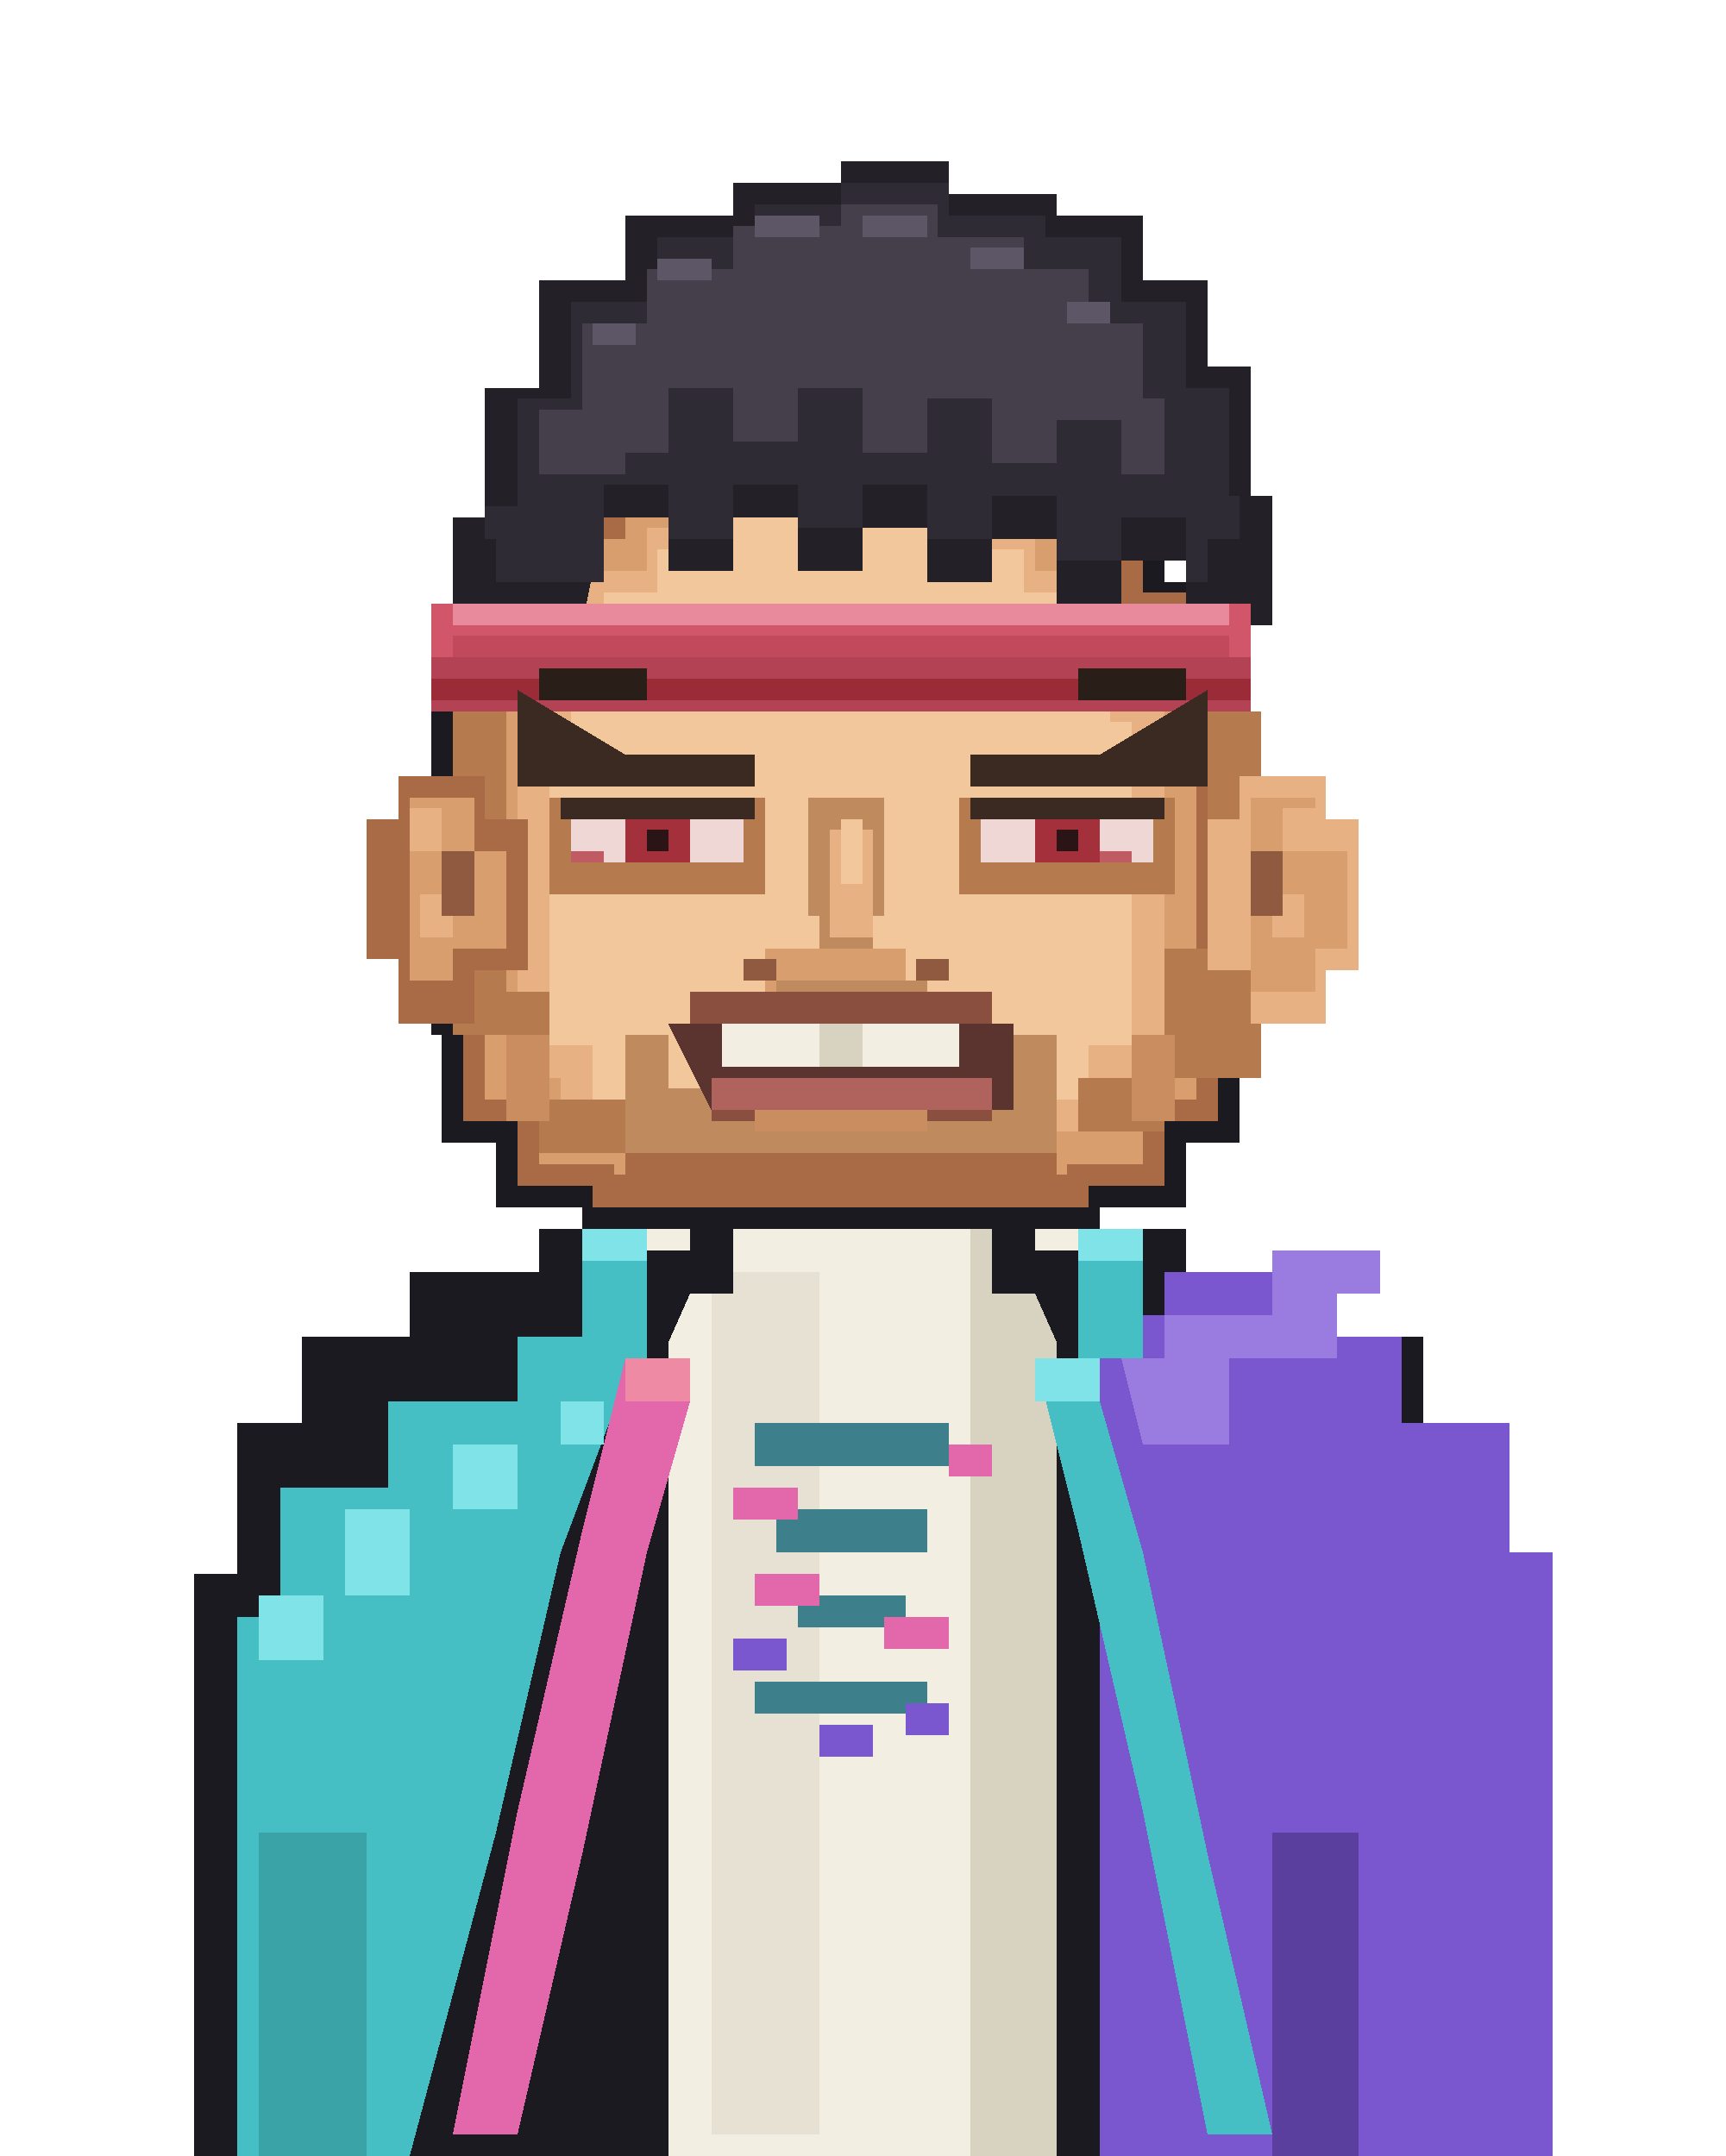
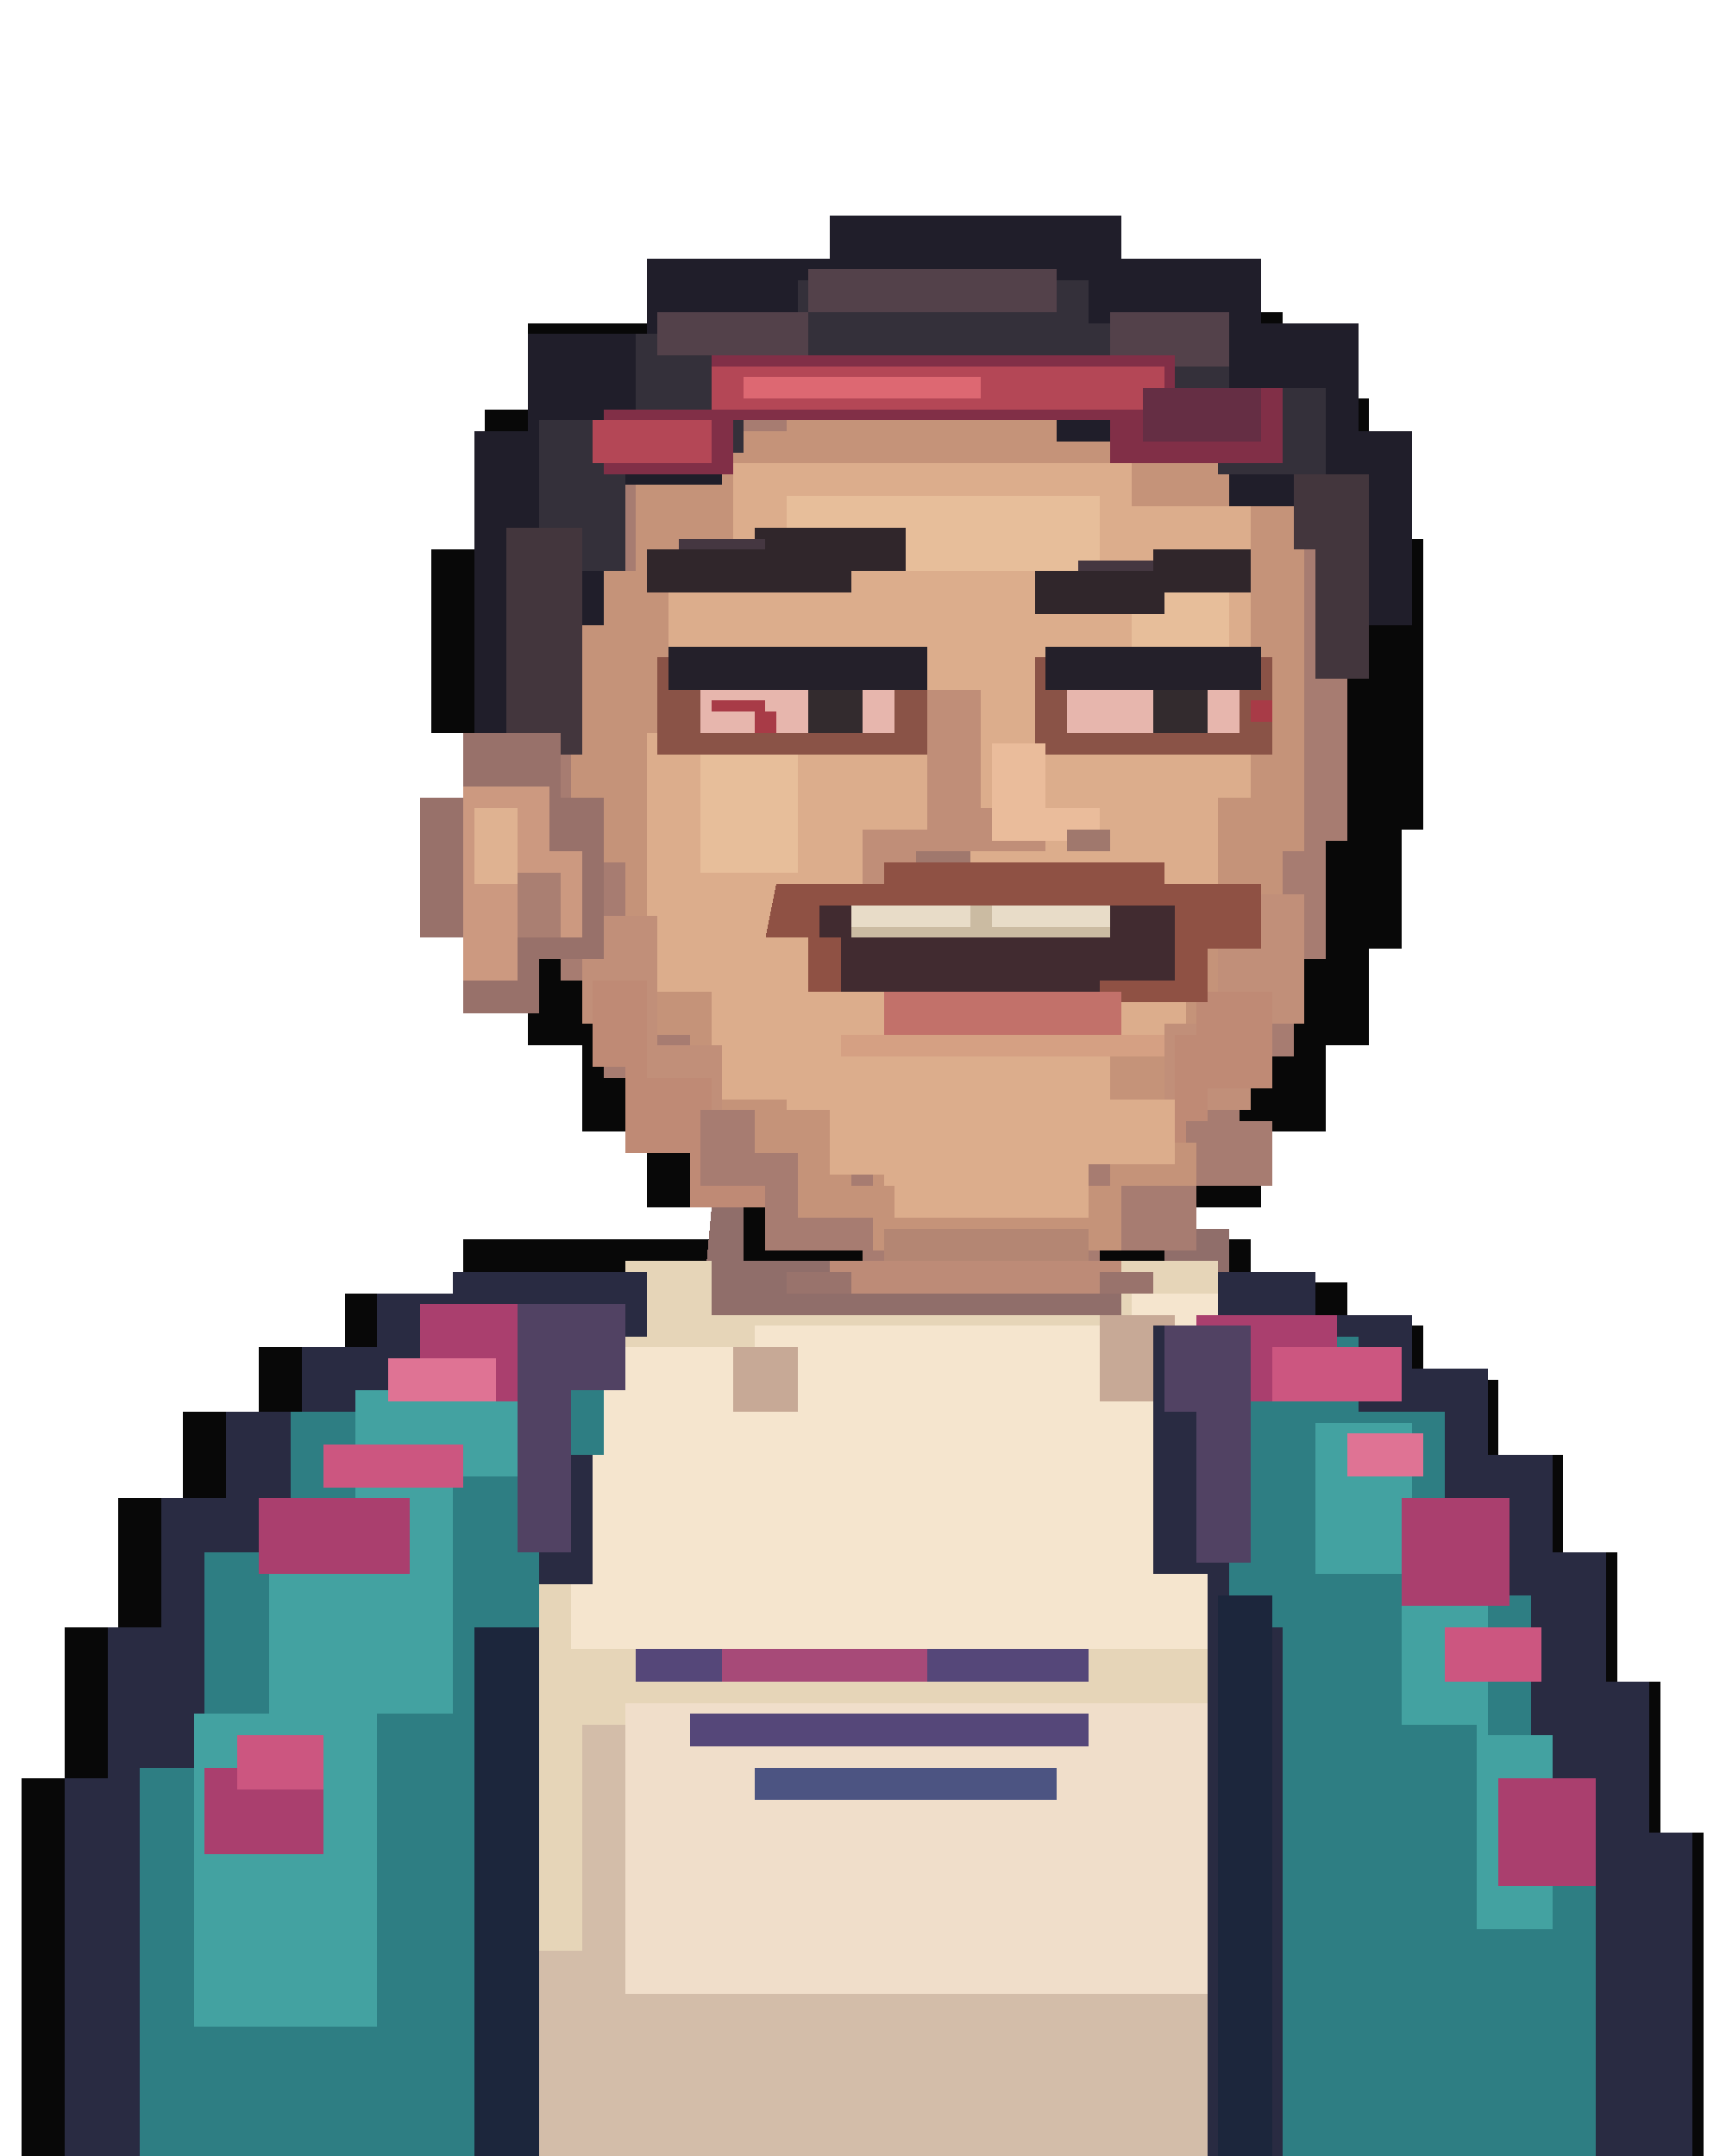
<svg xmlns="http://www.w3.org/2000/svg" width="480" height="600" viewBox="0 0 160 200" shape-rendering="crispEdges" data-expression="angry">
-   <g id="body-outline" fill="#1b1a21">
-     <path d="M18 200V146h4v-14h6v-8h10v-6h12v-4h60v4h12v6h10v8h6v14h4v54z" />
+   <g id="body-outline" fill="#080808">
+     <path d="M43 115h73v4h9v4h7v5h7v7h6v9h5v12h4v14h4v30H2v-35h4v-14h5v-12h6v-8h7v-6h8v-5h11z" />
  </g>
  <g id="neck">
-     <path fill="#b57a4e" d="M62 104h32v16h-8v4H70v-4h-8z" />
-     <path fill="#d99e6d" d="M65 104h26v13h5v5H60v-5h5z" />
-     <path fill="#e8b183" d="M69 106h18v9H69z" />
-     <path fill="#a86b45" d="M65 113h26v8H65z" />
+     <path fill="#99736c" d="M66 99h44v26H58v-8h8z" />
+     <path fill="#bd8b77" d="M71 101h33v19H66v-6h5z" />
+     <path fill="#d8a585" d="M75 102h27v14H75z" />
+     <path fill="#906e6a" d="M66 112h11v7h28v-5h9v9H65z" />
  </g>
-   <g id="tank">
-     <path fill="#f2eee1" d="M62 114h36v86H62z" />
-     <path fill="#d8d2c0" d="M90 114h8v86h-8z" />
-     <path fill="#e6e1d2" d="M66 118h10v80H66z" />
-     <path fill="#3d7f8a" d="M70 132h18v4H70zM72 140h14v4H72zM74 148h10v3H74zM70 156h16v3H70z" />
-     <path fill="#e267ab" d="M68 138h6v3h-6zM88 134h4v3h-4zM70 146h6v3h-6zM82 150h6v3h-6z" />
-     <path fill="#7a57cf" d="M68 152h5v3h-5zM84 158h4v3h-4zM76 160h5v3h-5z" />
+   <g id="shirt">
+     <path fill="#e6d5b8" d="M66 122h38v-5h9v8h13v22h-5v53H37v-53h7v-22h14v-8h8z" />
+     <path fill="#f5e5ce" d="M70 123h35v-3h9v33H53v-28h17z" />
+     <path fill="#d3bda9" d="M54 160h67v40H43v-19h11z" />
+     <path fill="#f0deca" d="M58 158h55v27H58z" />
+     <path fill="#c7a996" d="M68 125h6v6h-6zM102 122h7v8h-7z" />
+     <path fill="#554779" d="M59 153h42v3H59zM64 159h37v3H64z" />
+     <path fill="#a74a78" d="M67 153h19v3H67z" />
+     <path fill="#4c5482" d="M70 164h28v3H70z" />
  </g>
-   <g id="windbreaker">
-     <path fill="#1b1a21" d="M18 200v-54h4v-14h6v-8h10v-6h12v-4h14v6l-8 18-6 28-6 34z" />
-     <path fill="#1b1a21" d="M142 200v-54h-4v-14h-6v-8h-10v-6h-12v-4h-14v6l8 18 6 28 6 34z" />
-     <path fill="#46bfc4" d="M22 200v-50h4v-12h10v-8h12v-6h10v4l-6 16-6 26-8 30z" />
-     <path fill="#7fe3e8" d="M24 148h8v-8h10v-6h10v-4h4v4h-8v6H38v8h-8v6h-6z" />
-     <path fill="#3aa3a8" d="M24 170h10v30H24z" />
-     <path fill="#e267ab" d="M58 126h6v4l-4 14-6 28-6 26h-6l6-30 6-26z" />
-     <path fill="#ef8aa4" d="M58 126h6v4h-6z" />
-     <path fill="#7a57cf" d="M102 200v-78h6v-4h10v6h12v8h10v12h4v56z" />
-     <path fill="#9a7ce0" d="M104 126h4v-4h10v-6h10v4h-4v6h-10v8h-8z" />
-     <path fill="#5b3f9e" d="M118 170h8v30h-8z" />
-     <path fill="#46bfc4" d="M96 126h6v4l4 14 6 28 6 26h-6l-6-30-6-26z" />
-     <path fill="#7fe3e8" d="M96 126h6v4h-6z" />
-     <path fill="#f2eee1" d="M58 112h8v4h-8zM94 112h6v4h-6z" />
-     <path fill="#46bfc4" d="M54 114h6v12h-6zM100 114h6v12h-6z" />
-     <path fill="#7fe3e8" d="M54 114h6v3h-6zM100 114h6v3h-6z" />
-     <path fill="#1b1a21" d="M64 114h4v6h-4zM92 114h4v6h-4z" />
+   <g id="jacket">
+     <path fill="#292b42" d="M42 118h18v6h-5v23h-5v53H6v-35h4v-14h5v-12h6v-8h7v-6h7v-5h7zM113 118h9v4h9v5h7v8h6v9h5v12h4v14h4v30h-45v-54h-5v-23h6z" />
+     <path fill="#2e7e83" d="M39 122h17v13h-6v19h-6v46H13v-36h6v-20h8v-13h12zM114 124h12v7h8v17h8v19h6v33h-29v-49h-5z" />
+     <path fill="#43a2a1" d="M33 129h15v8h-6v22h-7v29H18v-29h7v-16h8zM122 132h9v11h7v18h6v18h-7v-19h-7v-14h-8z" />
+     <path fill="#aa3f6e" d="M39 121h14v9H39zM24 139h14v7H24zM19 164h11v8H19zM111 122h13v8h-13zM130 139h10v10h-10zM139 165h9v10h-9z" />
+     <path fill="#cc5680" d="M30 134h13v4H30zM22 161h8v5H22zM118 125h12v5h-12zM134 151h9v5h-9z" />
+     <path fill="#514263" d="M48 121h10v8h-5v15h-5zM108 123h8v22h-5v-14h-3z" />
+     <path fill="#1c263c" d="M44 151h6v49h-6zM113 148h5v52h-5z" />
+     <path fill="#df7394" d="M36 126h10v4H36zM125 133h7v4h-7z" />
+   </g>
+   <g id="under-chin-fill">
+     <path fill="#080808" d="M64 96h50v10h-7v7h-7v4H77v-4h-8v-6h-5z" />
+     <path fill="#b48673" d="M68 97h43v8h-7v6H78v-5H68z" />
  </g>
  <g id="head">
-     <path fill="#1b1a21" d="M54 112L46 112L46 106L41 106L41 96L40 96L40 64L43 64L43 54L48 54L48 47L55 47L55 42L64 42L64 38L92 38L92 42L101 42L101 47L108 47L108 54L113 54L113 64L116 64L116 96L115 96L115 106L110 106L110 112L102 112L102 114L54 114Z" />
-     <path fill="#a86b45" d="M55 110L48 110L48 104L43 104L43 95L42 95L42 65L45 65L45 55L50 55L50 48L56 48L56 44L65 44L65 40L91 40L91 44L100 44L100 48L106 48L106 55L111 55L111 65L114 65L114 95L113 95L113 104L108 104L108 110L101 110L101 112L55 112Z" />
-     <path fill="#d99e6d" d="M57 108L50 108L50 102L45 102L45 93L45 93L45 65L47 65L47 57L52 57L52 50L58 50L58 46L66 46L66 42L90 42L90 46L98 46L98 50L104 50L104 57L109 57L109 65L111 65L111 93L111 93L111 102L106 102L106 108L99 108L99 109L57 109Z" />
-     <path fill="#e8b183" d="M59 105L52 105L52 100L48 100L48 92L48 92L48 66L50 66L50 58L54 58L54 53L60 53L60 49L67 49L67 45L89 45L89 49L96 49L96 53L102 53L102 58L106 58L106 66L108 66L108 92L108 92L108 100L104 100L104 105L97 105L97 106L59 106Z" />
-     <path fill="#f2c79b" d="M61 102L55 102L55 97L51 97L51 90L51 90L51 67L53 67L53 60L56 60L56 55L61 55L61 51L68 51L68 48L88 48L88 51L95 51L95 55L100 55L100 60L103 60L103 67L105 67L105 90L105 90L105 97L101 97L101 102L95 102L95 103L61 103Z" />
-     <path fill="#b57a4e" d="M42 66h5v26h4v10h8v5h-9V96h-8zM112 66h5v34h-9v5h-8v-5h8V88h4z" />
-     <path fill="#c98d5f" d="M47 96h4v8h-4zM105 96h4v8h-4z" />
-     <path fill="#c08a5f" d="M62 101h32v4H62z" />
-     <path fill="#a86b45" d="M58 106h40v3H58z" />
+     <path fill="#080808" d="M49 30h13v-6h43v5h14v8h8v13h5v27h-2v11h-3v9h-4v8h-6v7h-9v5h-11v3H79v-3H69v-5h-9v-7h-6v-8h-5V87h-4V68h-5V51h5V38h4z" />
+     <path fill="#a77c71" d="M53 39h11v-7h40v5h14v10h7v31h-2v11h-3v9h-5v7h-7v6h-9v4H80v-3h-10v-5h-8v-7h-6v-9h-4V78h-4V61h5z" />
+     <path fill="#c59379" d="M59 40h14v-6h29v5h13v8h6v32h-2v11h-4v9h-6v8h-9v4H81v-3H72v-5h-8v-7h-6V80h-5V68h-1V53h7z" />
+     <path fill="#dcad8c" d="M68 43h37v4h11v27h-3v14h-3v10h-7v8h-9v4H82v-3h-9v-5h-7v-10h-6V68h2V52h6z" />
+     <path fill="#e7be9a" d="M73 46h29v7H73zM105 53h9v8h-9zM65 67h9v14h-9zM78 83h16v9H78z" />
+     <path fill="#c18f79" d="M54 85h7v12h6v7h8v5h-9v-6h-6v-8h-6zM113 83h8v12h-5v8h-8v5h-6v-5h6v-8h5z" />
+     <path fill="#bf8a75" d="M55 91h5v9h6v7h9v5H64v-5h-6v-8h-3zM111 92h7v9h-6v6h-9v-5h6v-6h2z" />
+   </g>
+   <g id="chin-fullness">
+     <path fill="#a77c71" d="M65 103h9v7h9v4h19v-4h8v-6h8v6h-7v6h-9v3H80v-3h-9v-6h-6z" />
+     <path fill="#c59379" d="M70 103h9v7h24v-4h8v4h-7v6H81v-3H74v-6h-4z" />
+     <path fill="#dcad8c" d="M77 101h7v5h18v-4h7v6h-8v5H83v-4h-6z" />
+     <path fill="#b48673" d="M82 114h19v3H82z" />
+   </g>
+   <g id="jaw-neck-transition">
+     <path fill="#99736c" d="M73 118h34v2H73z" />
+     <path fill="#bd8b77" d="M79 117h23v3H79z" />
+   </g>
+   <g id="hair">
+     <path fill="#201e2a" d="M44 58V40h5v-9h11v-7h17v-4h27v4h13v6h9v10h5v18h-8V47h-9v-6H98v-4H67v8H56v13h-5v16h-7z" />
+     <path fill="#34303a" d="M50 39h9v-8h15v-5h27v4h13v6h9v8h-10v-6H98v-4H69v8H58v11h-8z" />
+     <path fill="#53414a" d="M61 29h14v-4h23v4H75v4H61zM103 29h11v5h-11z" />
+     <path fill="#43363d" d="M47 49h7v21h-7zM120 44h7v19h-5V51h-2z" />
+   </g>
+   <g id="headband">
+     <path fill="#812f47" d="M56 38h10v-5h43v3h10v7h-16v-4H68v5H56z" />
+     <path fill="#b44756" d="M66 34h42v4H66zM55 39h11v4H55z" />
+     <path fill="#dd6872" d="M69 35h22v2H69z" />
+     <path fill="#652e44" d="M106 36h11v5h-11z" />
  </g>
  <g id="ear">
-     <path fill="#a86b45" d="M37 72h8v4h4v14h-5v5h-7v-6h-3V76h3z" />
-     <path fill="#d99e6d" d="M38 74h6v5h3v9h-5v3h-4z" />
-     <path fill="#e8b183" d="M38 75h3v4h-3zM39 83h3v4h-3z" />
-     <path fill="#8f5a3f" d="M41 79h3v6h-3z" />
-     <path fill="#e8b183" d="M115 72h8v4h3v14h-3v5h-7v-5h-4V76h3z" />
-     <path fill="#d99e6d" d="M116 74h6v5h3v9h-3v4h-6z" />
-     <path fill="#e8b183" d="M119 75h3v4h-3zM118 83h3v4h-3z" />
-     <path fill="#8f5a3f" d="M116 79h3v6h-3z" />
-   </g>
-   <g id="hair">
-     <path fill="#232028" d="M54 58H42V48H45V36H50V26H58V20H68V17H78V15H88V18H98V20H106V26H112V34H116V46H118V58H110V52H104V56H98V50H92V54H86V49H80V53H74V48H68V53H62V48H56Z" />
-     <path fill="#2f2b35" d="M56 54H45V47H48V37H53V28H61V22H70V19H78V17H88V20H97V22H104V28H110V36H114V46H115V54H110V48H104V52H98V46H92V50H86V45H80V49H74V45H68V50H62V45H56Z" />
-     <path fill="#453f4c" d="M58 44H50V38H54V30H60V25H68V21H78V19H87V22H95V25H101V30H106V37H108V44H104V39H98V43H92V37H86V42H80V36H74V41H68V36H62V42H58Z" />
-     <path fill="#5d5666" d="M55 30h4v2h-4zM61 24h5v2h-5zM70 20h6v2h-6zM80 20h6v2h-6zM90 23h5v2h-5zM99 28h4v2h-4z" />
-     <path fill="#232028" d="M42 50h4v8h-4zM112 50h4v8h-4z" />
-   </g>
-   <g id="headband">
-     <path fill="#b34254" d="M40 61h76v5H40z" />
-     <path fill="#d1566a" d="M40 56h76v5H40z" />
-     <path fill="#e88a9c" d="M42 56h72v2H42z" />
-     <path fill="#c04a5c" d="M42 59h72v2H42z" />
-     <path fill="#9c2b38" d="M40 63h76v2H40z" />
+     <path fill="#98716a" d="M43 68h9v6h4v15h-6v5h-7v-7h-4V74h4z" />
+     <path fill="#cc9980" d="M43 73h8v6h3v8h-6v4h-5z" />
+     <path fill="#dfb291" d="M44 75h4v7h-4z" />
+     <path fill="#aa7f72" d="M48 81h4v6h-4z" />
  </g>
  <g id="expression-neutral">
    <g id="expression-brows">
-       <path fill="#3a2a22" d="M48 64L58 70h12v3H48Z" />
-       <path fill="#3a2a22" d="M112 64L102 70H90v3h22Z" />
-       <path fill="#2a1e18" d="M50 62h10v3H50zM100 62h10v3H100z" />
+       <path fill="#30262b" d="M60 51h10v-2h14v4h-5v2H60z" />
+       <path fill="#30262b" d="M96 53h11v-2h9v4h-8v2H96z" />
+       <path fill="#453741" d="M63 50h8v1h-8zM100 52h7v1h-7z" />
    </g>
    <g id="expression-eyes">
-       <path fill="#b57a4e" d="M51 74h20v9H51zM89 74h20v9H89z" />
-       <path fill="#eed7d4" d="M53 76h16v4H53zM91 76h16v4H91z" />
-       <path fill="#a3303a" d="M58 76h6v4h-6zM96 76h6v4h-6z" />
-       <path fill="#2a1416" d="M60 77h2v2h-2zM98 77h2v2h-2z" />
-       <path fill="#3a2a22" d="M52 74h18v2H52zM90 74h18v2H90z" />
-       <path fill="#c05a63" d="M53 79h3v1h-3zM102 79h3v1h-3z" />
+       <path fill="#8a5347" d="M61 61h25v9H61zM96 61h22v9H96z" />
+       <path fill="#e7b6ad" d="M65 64h18v4H65zM99 64h16v4H99z" />
+       <path fill="#332b2e" d="M75 64h5v4h-5zM107 64h5v4h-5z" />
+       <path fill="#24202a" d="M62 60h24v4H62zM97 60h20v4H97z" />
+       <path fill="#a83b47" d="M66 65h5v1h-5zM70 66h2v2h-2zM116 65h2v2h-2z" />
    </g>
-     <path fill="#c08a5f" d="M75 74h7v11h-1v6h-5v-6h-1z" />
-     <path fill="#e8b183" d="M77 77h4v10h-4z" />
-     <path fill="#d99e6d" d="M71 88h13v4h-2v2h-9v-2h-2z" />
-     <path fill="#f2c79b" d="M78 76h2v6h-2z" />
-     <path fill="#8f5a3f" d="M69 89h3v2h-3zM85 89h3v2h-3z" />
-     <path fill="#c08a5f" d="M72 91h14v2H72z" />
+     <g id="expression-nose">
+       <path fill="#c08e78" d="M86 64h5v11h6v4H86v3h-6v-5h6z" />
+       <path fill="#eabc9b" d="M92 69h5v6h5v3h-10z" />
+       <path fill="#a0786d" d="M85 79h5v2h-5zM99 77h4v2h-4z" />
+     </g>
    <g id="expression-mouth">
-       <path fill="#8a4f3f" d="M64 92h28v3H64z" />
-       <path fill="#5b3430" d="M62 95h32v8h-6v3H72v-3h-6z" />
-       <path fill="#f2eee1" d="M67 95h9v4H67zM80 95h9v4H80z" />
-       <path fill="#d8d2c0" d="M76 95h4v4h-4z" />
-       <path fill="#b0635c" d="M66 100h26v3H66z" />
-       <path fill="#8a4f3f" d="M66 103h26v2H66z" />
+       <path fill="#8f5144" d="M72 82h10v-2h26v2h9v6h-5v5h-9v3H84v-4h-9v-5h-4z" />
+       <path fill="#412b30" d="M76 84h33v7h-7v4H86v-3h-8v-5h-2z" />
+       <path fill="#e8dcc8" d="M79 84h24v3H79z" />
+       <path fill="#cbbba2" d="M90 84h2v3h-2zM79 86h24v1H79z" />
+       <path fill="#c2716a" d="M82 92h22v4H82z" />
+       <path fill="#d5a083" d="M78 96h30v2H78z" />
    </g>
-     <path fill="#c08a5f" d="M58 96h4v11h-4zM94 96h4v11h-4z" />
-     <path fill="#c08a5f" d="M62 104h32v3H62z" />
-     <path fill="#a86b45" d="M58 107h40v2H58z" />
-     <path fill="#c98d5f" d="M70 103h16v2H70z" />
  </g>
</svg>
